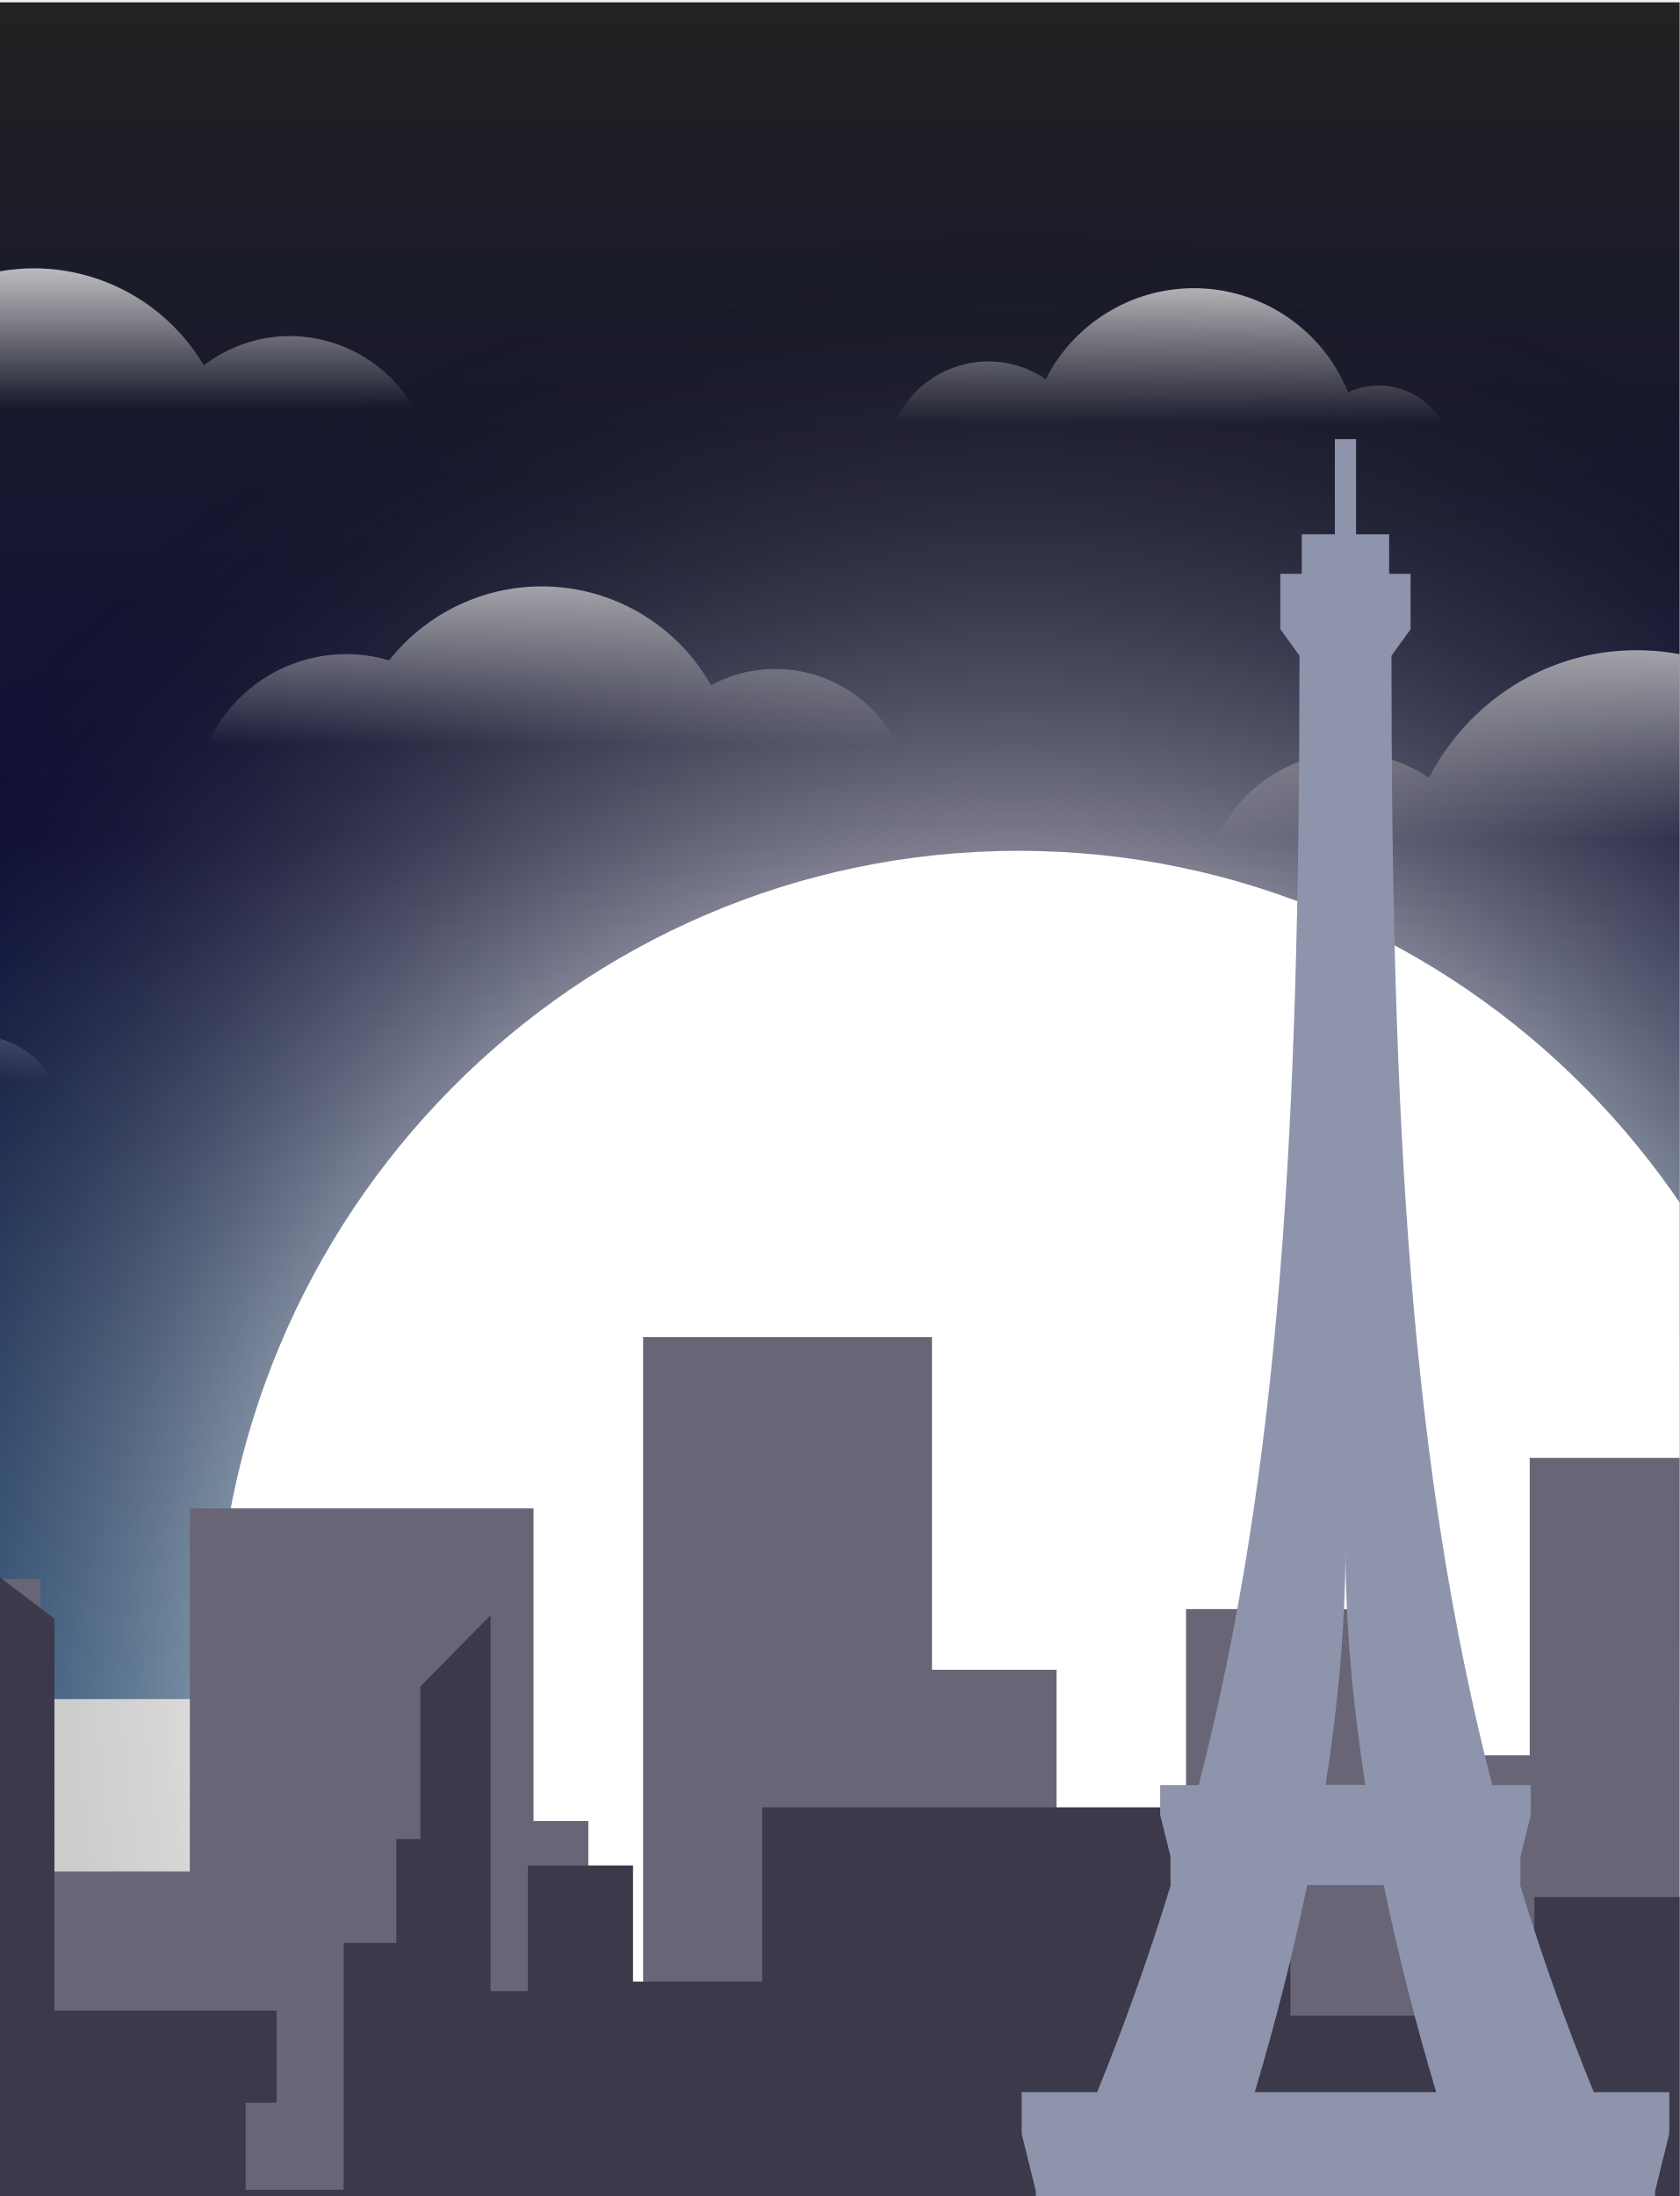
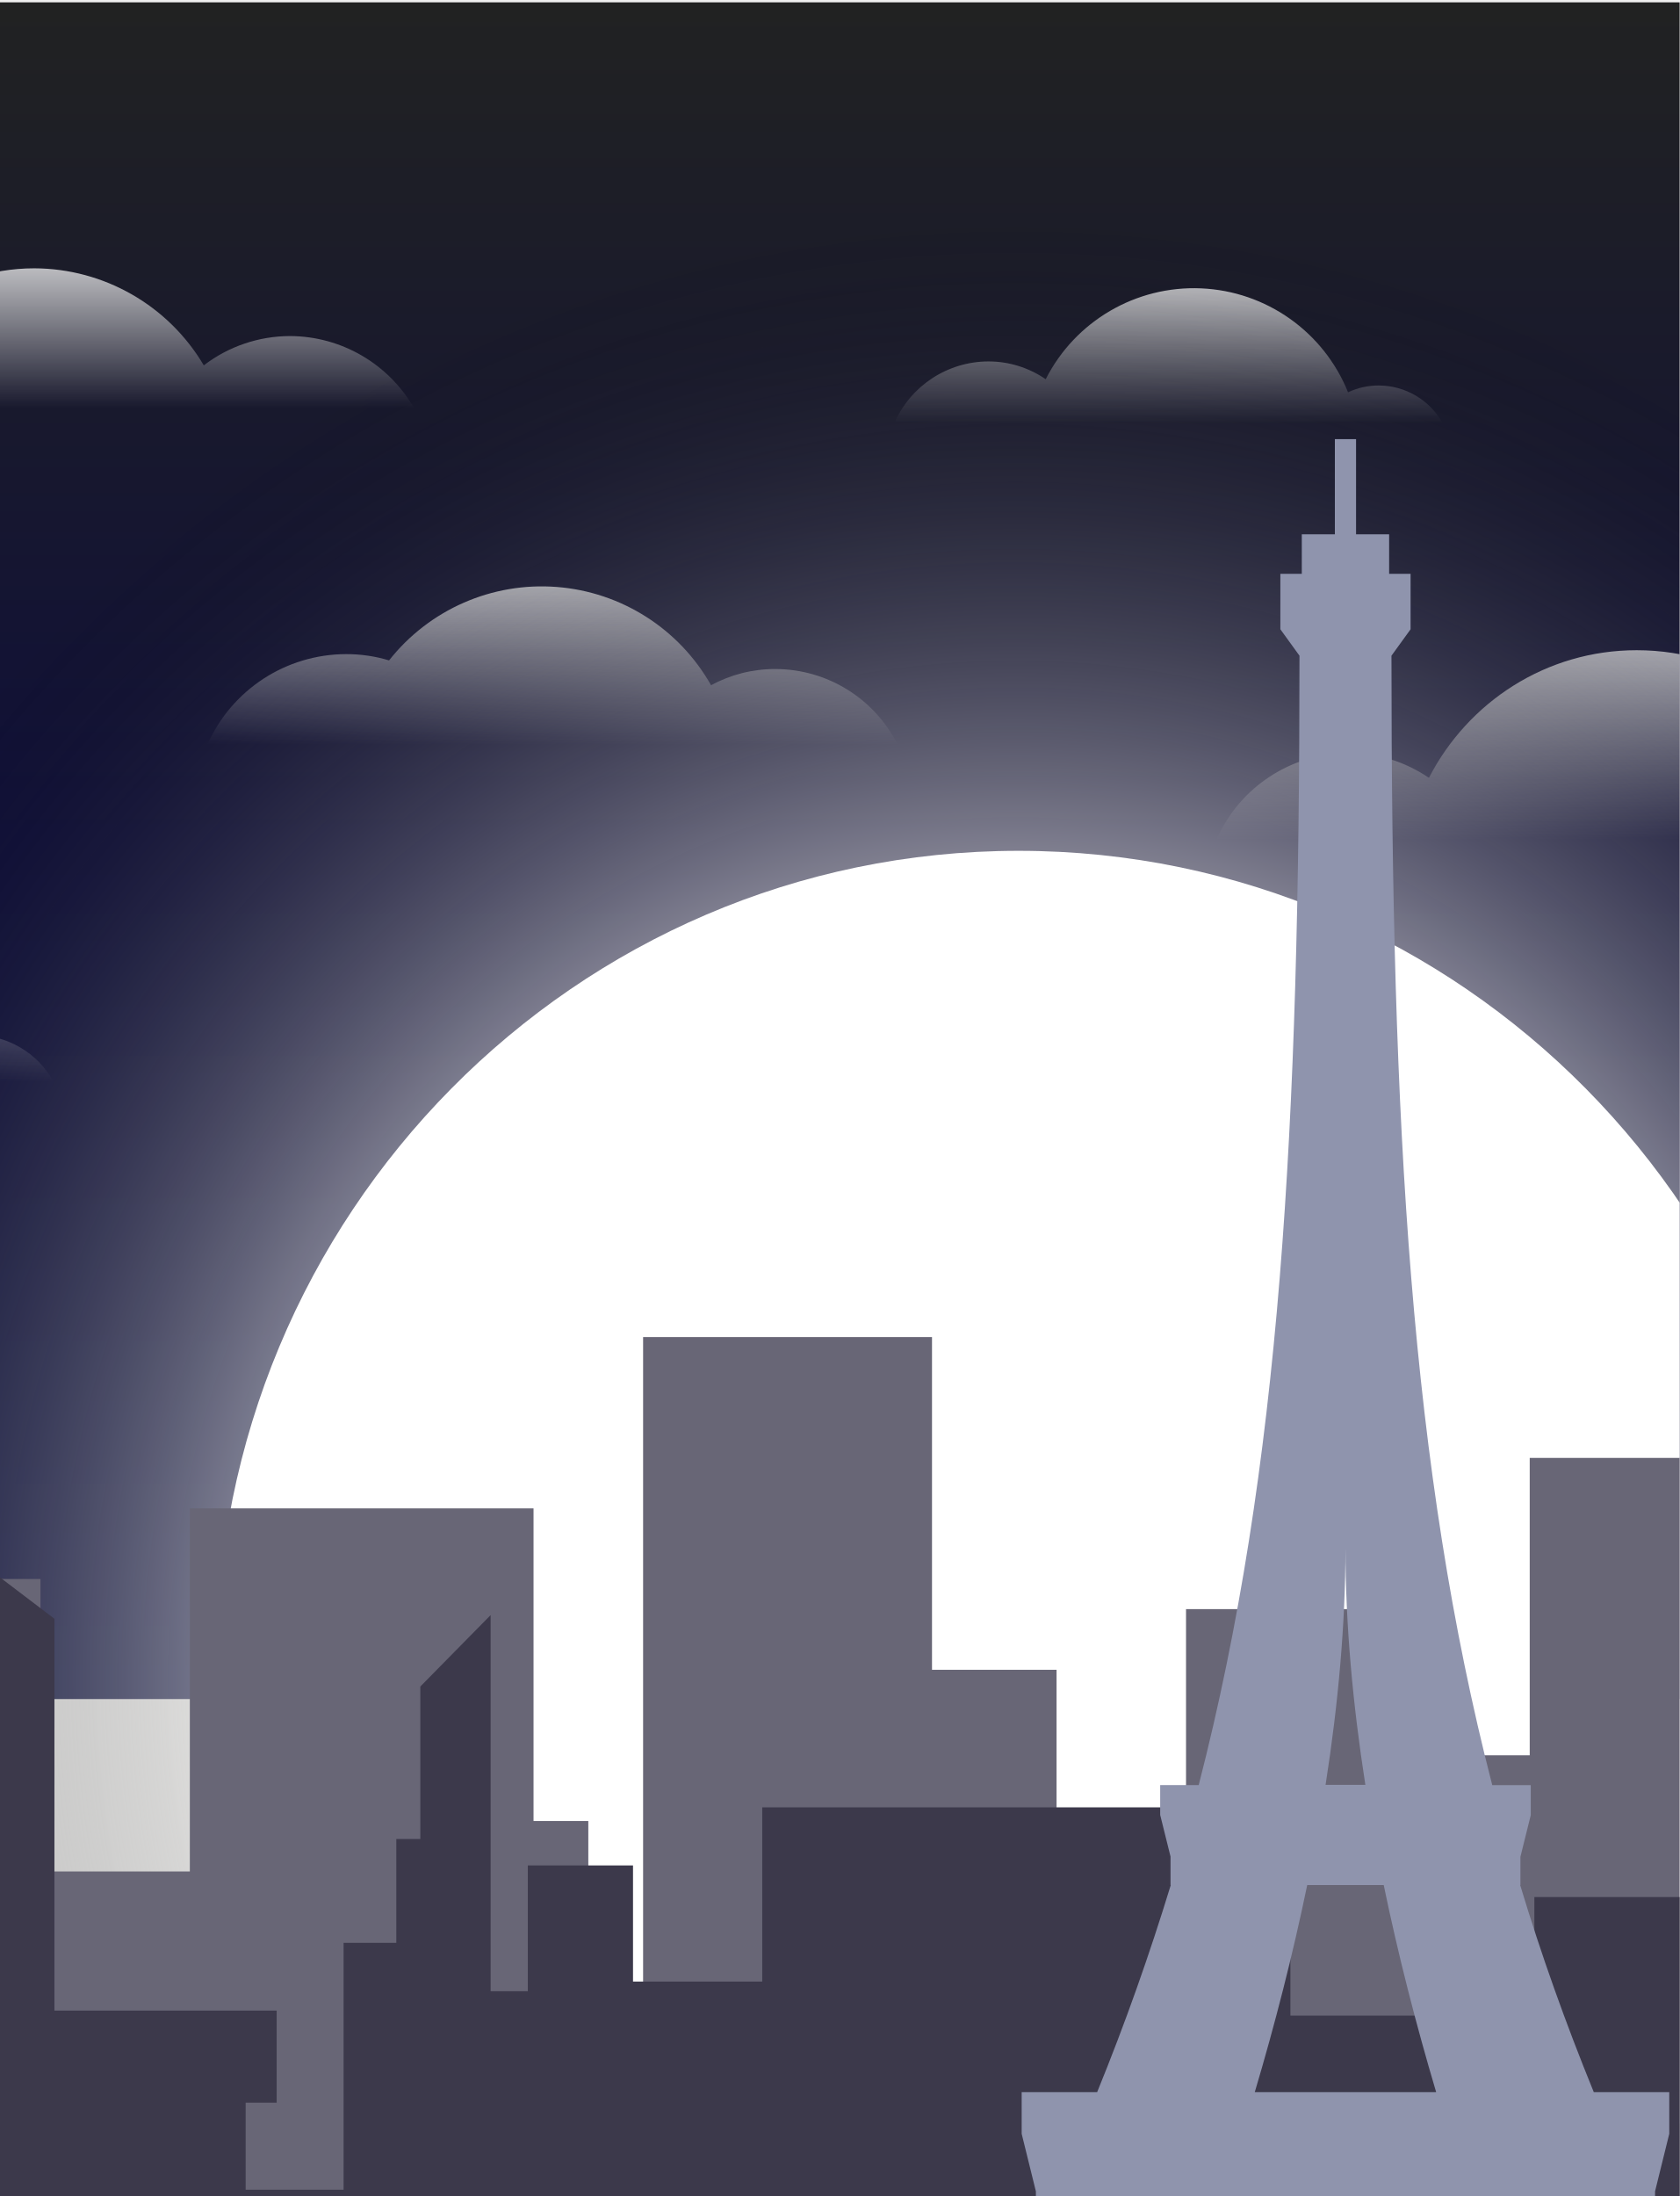
<svg xmlns="http://www.w3.org/2000/svg" xmlns:xlink="http://www.w3.org/1999/xlink" width="713" height="932" viewBox="0 0 713 932">
  <defs>
    <clipPath id="clip-path">
      <rect id="Rectangle_310" data-name="Rectangle 310" width="713" height="932" transform="translate(0 -6)" fill="#fff" />
    </clipPath>
    <clipPath id="clip-path-2">
      <rect id="Rectangle_299" data-name="Rectangle 299" width="1865" height="1554" transform="translate(0 0.093)" />
    </clipPath>
    <linearGradient id="linear-gradient" x1="0.5" x2="0.5" y2="1" gradientUnits="objectBoundingBox">
      <stop offset="0" stop-color="#212222" />
      <stop offset="0.495" stop-color="#0f0f39" />
-       <stop offset="1" stop-color="#19497c" />
+       <stop offset="1" stop-color="#111546" />
    </linearGradient>
    <linearGradient id="linear-gradient-2" x1="0.5" x2="0.5" y2="0.999" gradientUnits="objectBoundingBox">
      <stop offset="0.001" stop-color="#fff" />
      <stop offset="1" stop-color="#fff" stop-opacity="0" />
    </linearGradient>
    <linearGradient id="linear-gradient-3" x1="0.5" y1="0.001" x2="0.5" y2="1.002" xlink:href="#linear-gradient-2" />
    <linearGradient id="linear-gradient-4" x1="0.5" y1="0" x2="0.5" y2="0.999" xlink:href="#linear-gradient-2" />
    <linearGradient id="linear-gradient-5" x1="0.5" y1="0" x2="0.5" y2="1" xlink:href="#linear-gradient-2" />
    <linearGradient id="linear-gradient-6" x1="0.5" y1="-0.001" x2="0.5" y2="1" xlink:href="#linear-gradient-2" />
    <linearGradient id="linear-gradient-7" x1="9.135" y1="-0.001" x2="9.135" y2="1" xlink:href="#linear-gradient-2" />
    <linearGradient id="linear-gradient-8" x1="-8.352" y1="0.001" x2="-8.352" y2="1.002" xlink:href="#linear-gradient-2" />
    <linearGradient id="linear-gradient-9" x1="0.5" y1="-0.001" x2="0.5" y2="0.999" xlink:href="#linear-gradient-2" />
    <linearGradient id="linear-gradient-10" x1="0.5" y1="0" x2="0.5" y2="1" xlink:href="#linear-gradient-2" />
    <linearGradient id="linear-gradient-11" x1="0.5" y1="0" x2="0.5" y2="1" xlink:href="#linear-gradient-2" />
    <radialGradient id="radial-gradient" cx="0.5" cy="0.5" r="0.5" gradientUnits="objectBoundingBox">
      <stop offset="0" stop-color="#ebe4e2" stop-opacity="0.949" />
      <stop offset="0.452" stop-color="#f8f7f4" stop-opacity="0.651" />
      <stop offset="0.916" stop-opacity="0" />
      <stop offset="1" stop-color="#ffe5df" stop-opacity="0" />
    </radialGradient>
  </defs>
  <g id="Groupe_de_masques_3" data-name="Groupe de masques 3" transform="translate(0 6)" clip-path="url(#clip-path)">
    <g id="Layer_1" transform="translate(-361 1.907)">
      <g id="Groupe_3545" data-name="Groupe 3545" transform="translate(0 -7)">
        <g id="Groupe_3535" data-name="Groupe 3535" transform="translate(0 0)" clip-path="url(#clip-path-2)">
          <rect id="Rectangle_298" data-name="Rectangle 298" width="1864.871" height="720.118" transform="translate(-0.28 0.073)" fill="url(#linear-gradient)" />
        </g>
        <g id="Groupe_3536" data-name="Groupe 3536" transform="translate(0 0)" opacity="0.7" clip-path="url(#clip-path-2)">
          <path id="Tracé_12310" data-name="Tracé 12310" d="M715.33,140.383a42.818,42.818,0,0,1,24.353,7.549,70.545,70.545,0,0,1,128.347,5.55,30.385,30.385,0,0,1,13.054-2.886,31.072,31.072,0,0,1,27.1,15.985H675.4A43.728,43.728,0,0,1,715.33,140.383Z" transform="translate(65.222 12.106)" fill="url(#linear-gradient-2)" />
          <path id="Tracé_12311" data-name="Tracé 12311" d="M139.506,387.576a52.644,52.644,0,0,1,29.728,9.1A86.416,86.416,0,0,1,246.023,349.5c36.091,0,66.916,22.313,79.97,53.951a36.833,36.833,0,0,1,16.016-3.552,37.926,37.926,0,0,1,33.019,19.427H90.8A53.428,53.428,0,0,1,139.506,387.576Z" transform="translate(8.526 38.551)" fill="url(#linear-gradient-3)" />
          <path id="Tracé_12312" data-name="Tracé 12312" d="M1175.925,391.987a53.444,53.444,0,0,1,29.948,9.214,86.829,86.829,0,0,1,77.228-47.4c36.2,0,67.245,22.424,80.409,54.284a37.317,37.317,0,0,1,16.126-3.552,38.154,38.154,0,0,1,33.239,19.538H1127A53.384,53.384,0,0,1,1175.925,391.987Z" transform="translate(109.019 39.024)" fill="url(#linear-gradient-4)" />
          <path id="Tracé_12313" data-name="Tracé 12313" d="M856.146,291.327a60.323,60.323,0,0,1,34.116,10.546c16.564-32.193,49.8-54.173,88.2-54.173,41.356,0,76.789,25.532,91.818,61.943a42.6,42.6,0,0,1,18.319-4.107,43.673,43.673,0,0,1,37.955,22.313H800.2A61.367,61.367,0,0,1,856.146,291.327Z" transform="translate(77.325 27.343)" fill="url(#linear-gradient-5)" />
          <path id="Tracé_12314" data-name="Tracé 12314" d="M1259.578,281.484a63.372,63.372,0,0,1,38.394,12.988,87.8,87.8,0,0,1,75.473-43.072c39.382,0,72.73,26.2,83.919,62.165H1204.4A63.612,63.612,0,0,1,1259.578,281.484Z" transform="translate(116.525 27.751)" fill="url(#linear-gradient-6)" />
          <path id="Tracé_12315" data-name="Tracé 12315" d="M190.633,92.314a45.062,45.062,0,0,0-27.315,9.214A62.393,62.393,0,0,0,50,115.182H229.8A45.31,45.31,0,0,0,190.633,92.314Z" transform="translate(4.569 7.89)" fill="url(#linear-gradient-7)" />
          <path id="Tracé_12316" data-name="Tracé 12316" d="M1623.633,136.525a45.061,45.061,0,0,0-27.315,9.214A62.343,62.343,0,0,0,1483,159.282h179.8A45.17,45.17,0,0,0,1623.633,136.525Z" transform="translate(143.545 12.745)" fill="url(#linear-gradient-8)" />
          <path id="Tracé_12317" data-name="Tracé 12317" d="M458.291,130.451a60.376,60.376,0,0,0-36.639,12.433A83.853,83.853,0,0,0,349.689,101.7c-37.626,0-69.439,24.977-80.189,59.39H510.946A60.987,60.987,0,0,0,458.291,130.451Z" transform="translate(25.856 11.269)" fill="url(#linear-gradient-9)" />
          <path id="Tracé_12318" data-name="Tracé 12318" d="M650.717,258.379a56.735,56.735,0,0,0-27.315,6.883,82.546,82.546,0,0,0-136.684-10.546,62.535,62.535,0,0,0-18.32-2.664,64.508,64.508,0,0,0-58.8,38.409h293A58.139,58.139,0,0,0,650.717,258.379Z" transform="translate(39.444 24.657)" fill="url(#linear-gradient-10)" />
          <path id="Tracé_12319" data-name="Tracé 12319" d="M1274,93.148a68.258,68.258,0,0,0-41.685,14.1A95.386,95.386,0,0,0,1150.369,60.4c-42.782,0-78.983,28.418-91.269,67.6h274.794A68.864,68.864,0,0,0,1274,93.148Z" transform="translate(102.434 6.723)" fill="url(#linear-gradient-11)" />
        </g>
        <g id="Groupe_3537" data-name="Groupe 3537" transform="translate(0 0)" clip-path="url(#clip-path-2)">
          <ellipse id="Ellipse_32" data-name="Ellipse 32" cx="653.911" cy="661.727" rx="653.911" ry="661.727" transform="translate(139.475 43.145)" fill="url(#radial-gradient)" />
        </g>
        <g id="Groupe_3538" data-name="Groupe 3538" transform="translate(0 0)" clip-path="url(#clip-path-2)">
          <ellipse id="Ellipse_33" data-name="Ellipse 33" cx="340.613" cy="344.684" rx="340.613" ry="344.684" transform="translate(452.773 360.187)" fill="#fff" />
        </g>
        <g id="Groupe_3539" data-name="Groupe 3539" transform="translate(0 0)" clip-path="url(#clip-path-2)">
          <path id="Tracé_12320" data-name="Tracé 12320" d="M0,991.637V752.079H126.811V662.161h88.856V790.488h33.787v-177.5H378.459V737.092h63.406V583.011h145.9V715.667h23.256v79.15h23.256V510.3H756.918V651.5h52.875v64.163h54.959V625.75h93.024V687.8h52.875V561.586h99.387v92.027h69.768v-38.52h196.689v47.068h57.043V587.229h105.749V764.844h82.384V589.45H1748.59v51.286h116.28v350.9Z" transform="translate(-0.28 56.254)" fill="#686676" />
        </g>
        <g id="Groupe_3540" data-name="Groupe 3540" transform="translate(0 0)" clip-path="url(#clip-path-2)">
          <path id="Tracé_12321" data-name="Tracé 12321" d="M-78,914V799.994H31.7L71.19,756.922l8.118-61.5,9.215,60.389L124.064,798h27.315V756.922h49.8V724.064l47.609-16.429V591.518h86.333L391.947,634.7V800.993h94.341v39.075H473.124v36.966H514.7V772.242h22.378V728.171h10.2V663.453l29.838-30.306V792.779h15.8v-53.4h44.647v49.288h54.849V714.739h181.66v63.719h42.563V803.1h103.555V752.815h268.98v61.61h79.093V563.877l21.391-52.4,20.294,50.4V812.316h26.328V519.7l25.34-53.4,29.509,49.288V805.1h22.269V746.6h69V576.31l22.927-23.09h36.969v47.734h63.954V752.815h136.026v39.519H1958v306.5H-78Z" transform="translate(-7.845 51.41)" fill="#3c394b" />
        </g>
        <g id="Groupe_3541" data-name="Groupe 3541" transform="translate(0 0)" clip-path="url(#clip-path-2)">
          <path id="Tracé_12322" data-name="Tracé 12322" d="M1001.7,927.3V910.652l6.033-24.422V868.579H975.7c-11.957-29.307-22.379-58.5-31.264-87.919h.11V768.671l4.388-17.651V738.254H932.588C897.923,603.711,889.805,458.4,889.805,258.916l8.118-11.212V224.17h-9.105V207.407H874.777V167h-9v40.407H851.74V224.17h-9.1V247.7l8.118,11.212c0,199.484-8.118,344.8-42.782,479.338H791.625v12.655l4.388,17.651v12.1h.11c-9,29.418-19.307,58.613-31.264,87.919H732.827V886.23l6.034,24.422V927.3c-26.328,55.172-58.469,111.9-97.961,173.4h87.21l.329-1.332a146.6,146.6,0,0,1,43.441-74.043,145,145,0,0,1,98.509-38.631h0a145,145,0,0,1,98.509,38.631,148.64,148.64,0,0,1,43.44,74.043l.329,1.332h87.21C1060.277,1039.2,1028.025,982.475,1001.7,927.3ZM870.279,637.68c0,32.193,3.072,66.051,8.447,100.464H861.832C867.207,703.841,870.279,669.873,870.279,637.68ZM854.044,780.66h32.471c6.143,29.639,13.712,59.168,22.269,87.919H831.775C840.331,839.828,847.9,810.3,854.044,780.66Z" transform="translate(61.876 18.459)" fill="#8f94ad" />
        </g>
        <g id="Groupe_3542" data-name="Groupe 3542" transform="translate(0 0)" clip-path="url(#clip-path-2)">
          <rect id="Rectangle_306" data-name="Rectangle 306" width="2019.765" height="318.597" transform="translate(-77.727 1235.607)" fill="#1c1335" />
        </g>
        <g id="Groupe_3543" data-name="Groupe 3543" transform="translate(0 0)" clip-path="url(#clip-path-2)">
          <path id="Tracé_12323" data-name="Tracé 12323" d="M602.618,1113H-70.6v318.6H17.268c20.294-120.445,123.959-212.028,248.8-212.028s228.392,91.694,248.8,212.028h87.868V1113Z" transform="translate(-7.127 122.608)" fill="#341d4b" />
          <path id="Tracé_12324" data-name="Tracé 12324" d="M1216.428,1113H543.1v318.6h87.868c20.294-120.445,123.959-212.028,248.8-212.028s228.392,91.694,248.8,212.028h87.868V1113Z" transform="translate(52.391 122.608)" fill="#341d4b" />
          <path id="Tracé_12325" data-name="Tracé 12325" d="M1830.118,1113H1156.9v318.6h87.868c20.294-120.445,123.959-212.028,248.8-212.028,124.727,0,228.392,91.694,248.8,212.028h87.868V1113Z" transform="translate(111.919 122.608)" fill="#341d4b" />
        </g>
        <g id="Groupe_3544" data-name="Groupe 3544" transform="translate(0 0)" clip-path="url(#clip-path-2)">
          <path id="Tracé_12326" data-name="Tracé 12326" d="M-341.5,1056.909l36.859-45.625h45.964l16.345-58.946,13.932,63.941,17.99-42.294H-75.153l27.863,64.608V952.338H99.377v-46.4L112.1,821.347l11.847,83.368,22.6-58.5,5.7-59.279,4.059,58.835,18.429,57.725,10.641-87.142,10.75,86.7v47.29h20.075l13.054-25.754H345.211v-37.3h20.513v-35.3h49.584v34.857h23.366v39.408h83.919l37.736,38.187V913.374H698.44v38.964H767.22V1010.4h44.318l26.218-37.3h46.622V947.343h5.485V908.933h5.485l5.485-36.966,8.557,37.3h6.582v38.52h6.143V972.32h43.441l23.8,44.737V987.195h11.409l27.863-65.273,26.328,66.939h13.822v32.3l34.445-34.746h14.7V803.142l13.164-27.419h66.368l13.493,26.531V889.4h78.873V801.7l11.408-25.976h63.954l11.957,23.756V958.222H1425.3V885.177H1440v-46.4h9.873V814.687h110.9v26.864h9.215v46.4H1585.9v75.708h54.63V847.1h-8.776V837.11h13.712l21.281-58.613,4.937-51.4,5.485,51.952,19.088,56.393h10.86v11.1h-9.763V956h22.159V918.369l39.272-39.852h283.57l43,43.627v31.083h57.811l55.727-53.062,73.717,61.277v194.045H-341.5Z" transform="translate(-33.4 80.122)" fill="#767475" />
        </g>
      </g>
    </g>
  </g>
</svg>
